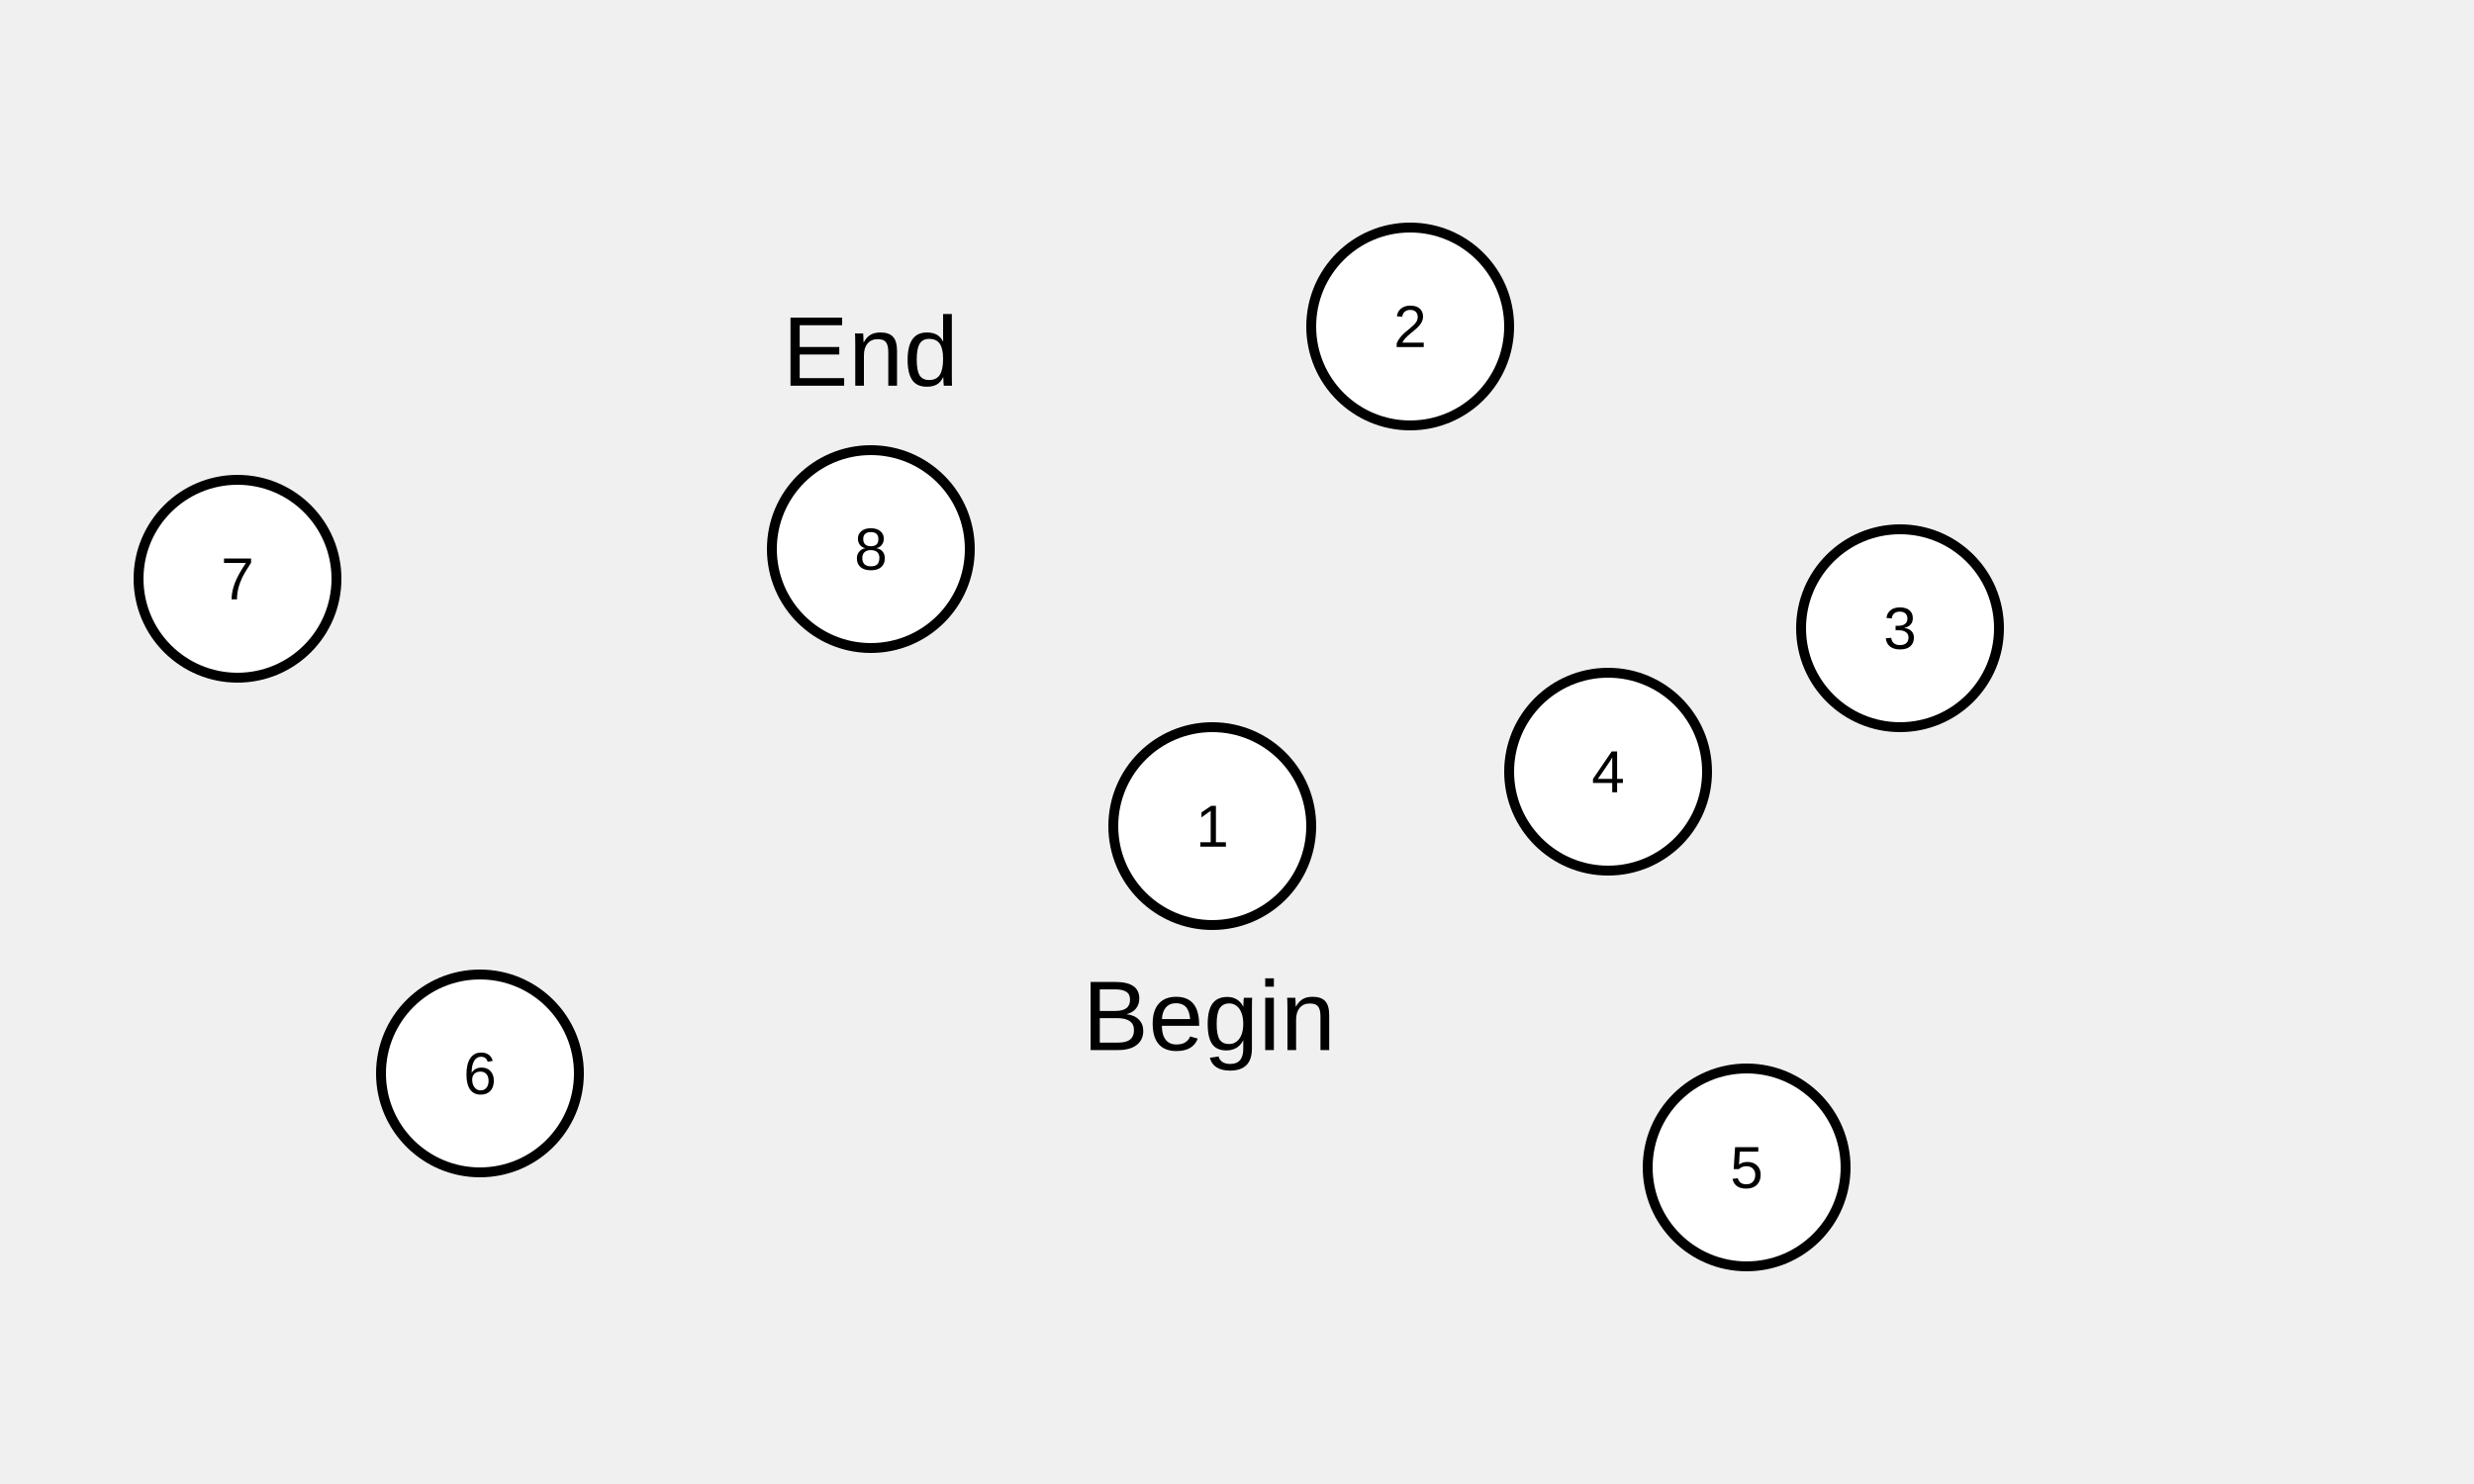
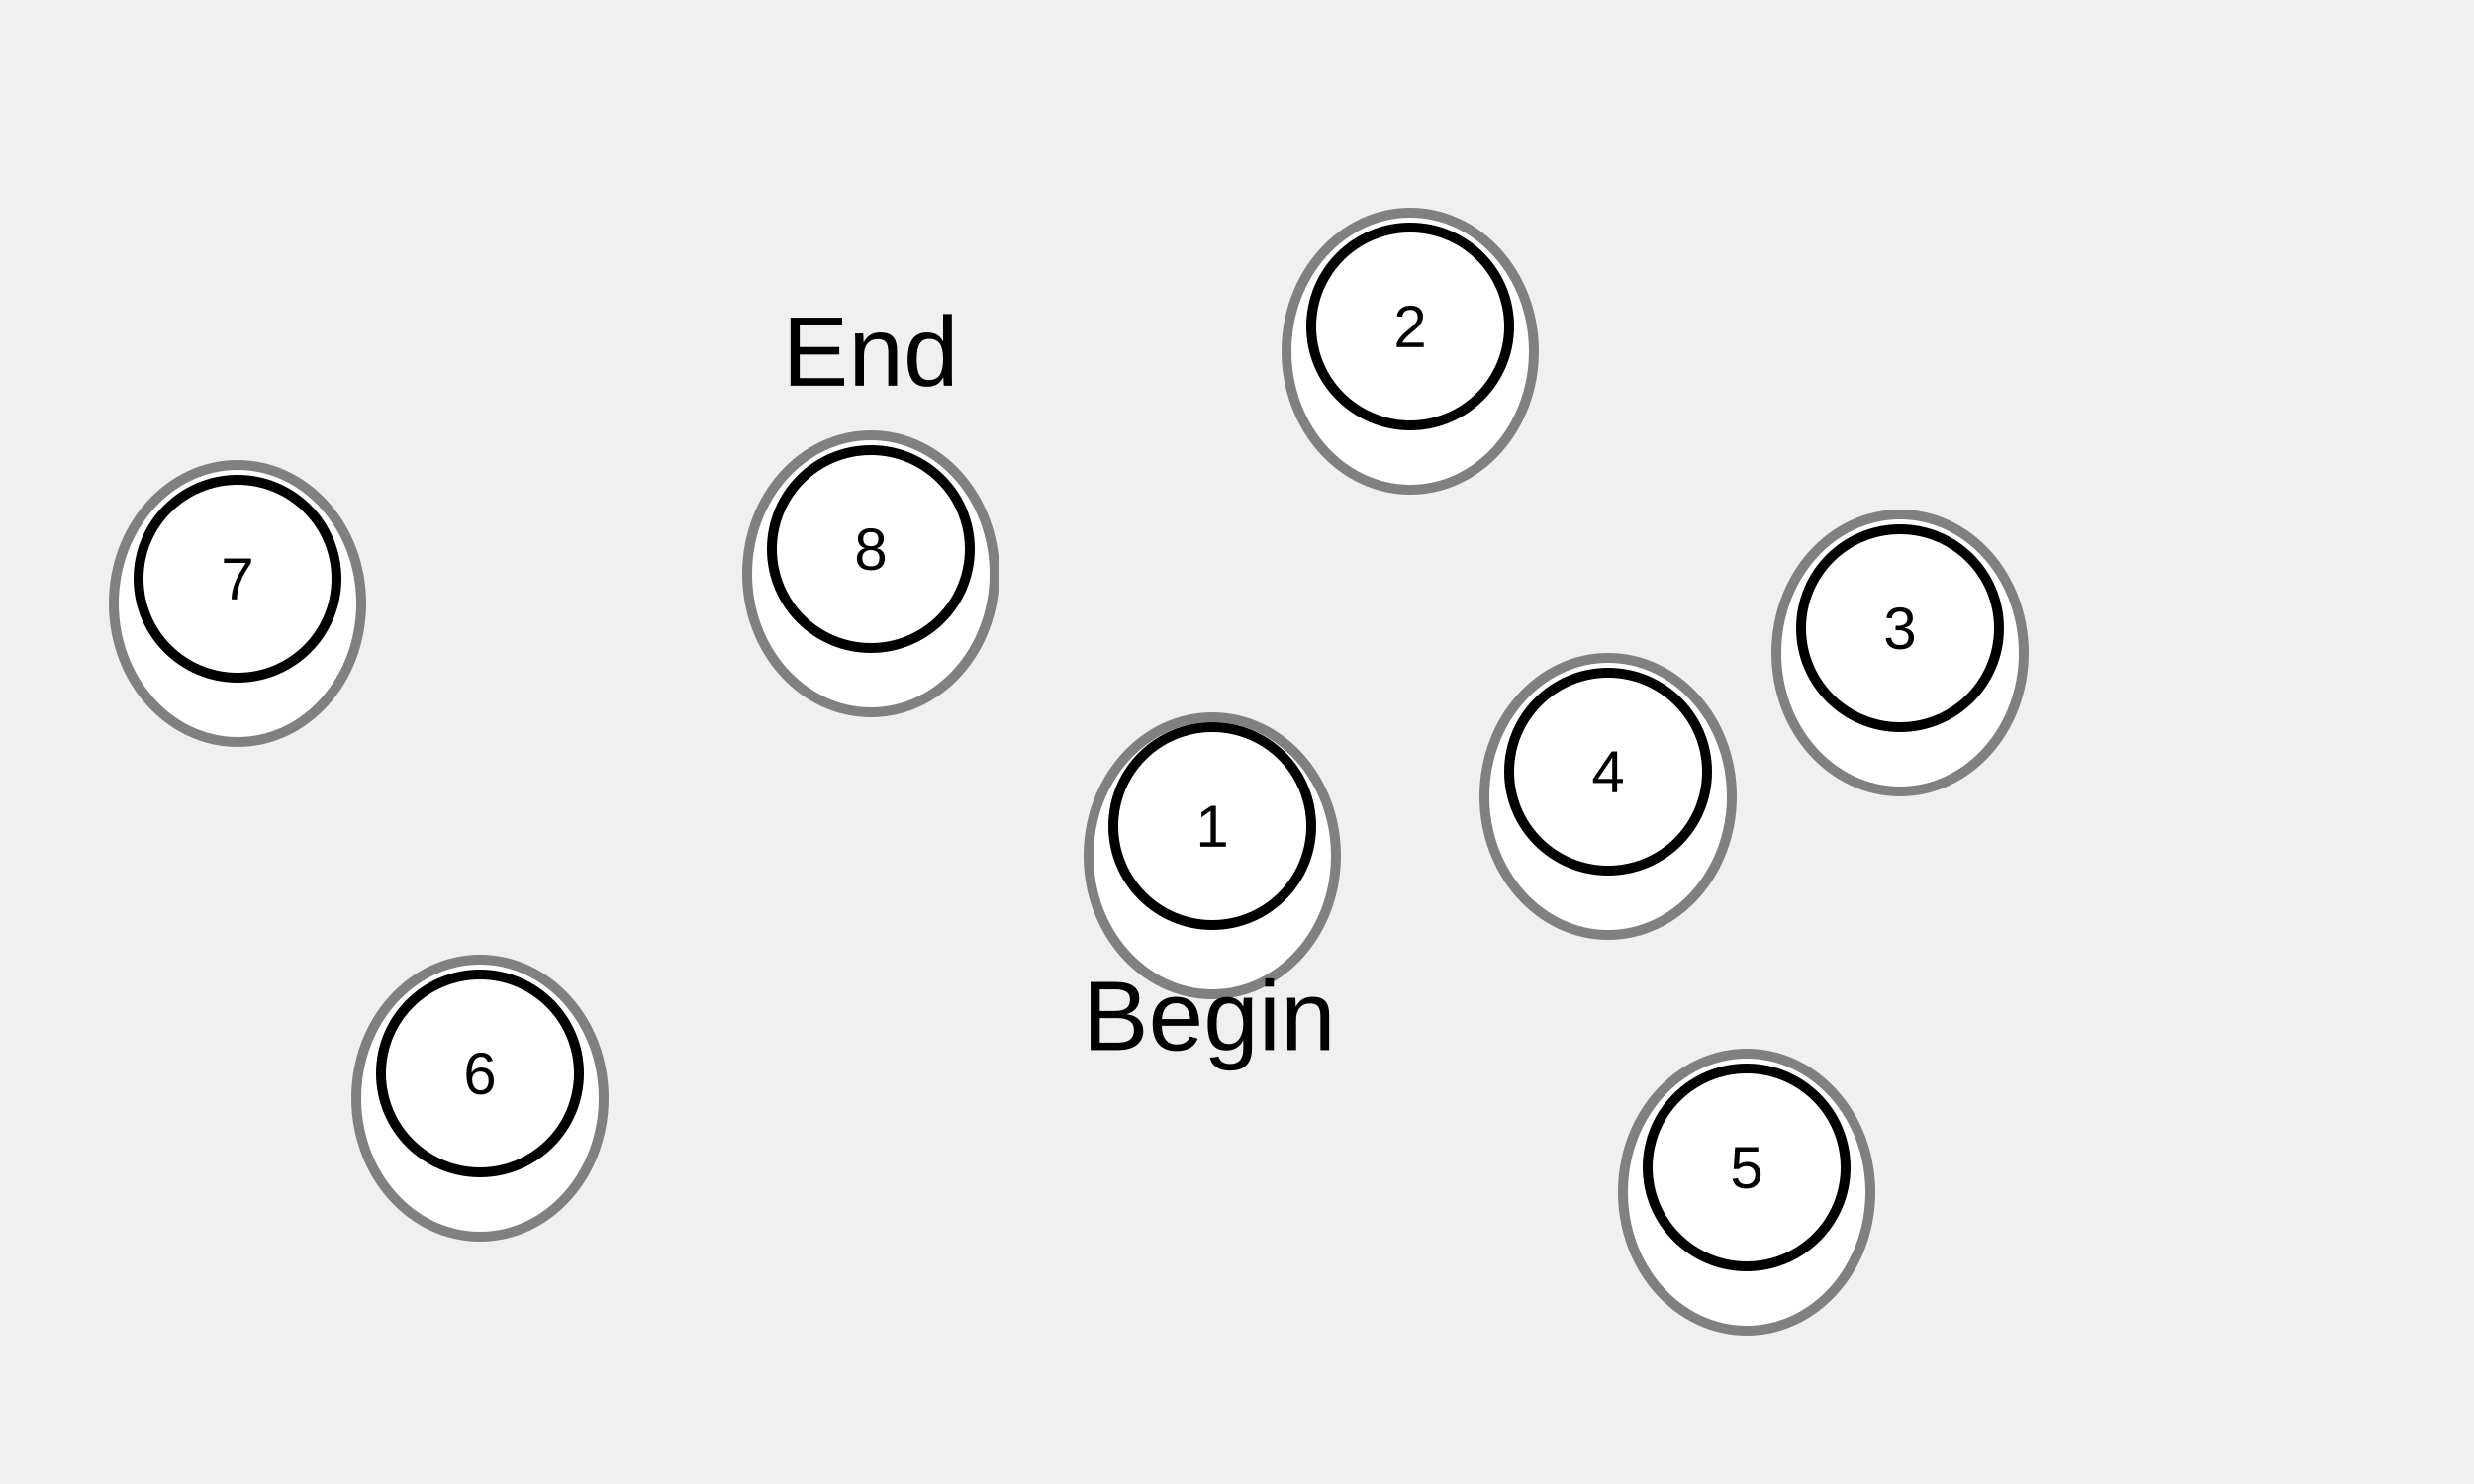
<svg xmlns="http://www.w3.org/2000/svg" version="1.1" width="100%" viewBox="0 0 500 300" id="svg3557">
  <defs id="defs3602">
    <style type="text/css" id="style3559">
* {
    -webkit-touch-callout: none;
    -webkit-user-select: none;
    -khtml-user-select: none;
    -moz-user-select: none;
    -ms-user-select: none;
    user-select: none;
    font-family: Verdana, Arial, Helvetica, sans-serif;
}
@media screen and (max-width: 600px) { /* Responsive: Portrait tablets and down */
  text {
      font-size: x-large;
  }
}    
    </style>
  </defs>
  <line id="l1" x1="245" y1="167" x2="285" y2="66" stroke-width="2" stroke="black" display="none" />
  <g id="g1">
+     <ellipse id="e1" cx="245" cy="173" rx="25" ry="28" alt="" stroke-width="2" stroke="gray" fill="white" />
    <circle id="c1" cx="245" cy="167" r="20" stroke-width="2" stroke="black" fill="white" />
    <text text-anchor="middle" dominant-baseline="central" x="245" y="167" id="text3564">1</text>
  </g>
  <line id="l2" x1="285" y1="66" x2="384" y2="127" stroke-width="2" stroke="black" display="none" />
  <g id="g2">
+     <ellipse id="e2" cx="285" cy="71" rx="25" ry="28" alt="" stroke-width="2" stroke="gray" fill="white" />
    <circle id="c2" cx="285" cy="66" r="20" stroke-width="2" stroke="black" fill="white" />
    <text text-anchor="middle" dominant-baseline="central" x="285" y="66" id="text3569">2</text>
  </g>
  <line id="l3" x1="384" y1="127" x2="325" y2="156" stroke-width="2" stroke="black" display="none" />
  <g id="g3">
+     <ellipse id="e3" cx="384" cy="132" rx="25" ry="28" alt="" stroke-width="2" stroke="gray" fill="white" />
    <circle id="c3" cx="384" cy="127" r="20" stroke-width="2" stroke="black" fill="white" />
    <text text-anchor="middle" dominant-baseline="central" x="384" y="127" id="text3574">3</text>
  </g>
  <line id="l4" x1="325" y1="156" x2="353" y2="236" stroke-width="2" stroke="black" display="none" />
  <g id="g4">
+     <ellipse id="e4" cx="325" cy="161" rx="25" ry="28" alt="" stroke-width="2" stroke="gray" fill="white" />
    <circle id="c4" cx="325" cy="156" r="20" stroke-width="2" stroke="black" fill="white" />
    <text text-anchor="middle" dominant-baseline="central" x="325" y="156" id="text3579">4</text>
  </g>
  <line id="l5" x1="353" y1="236" x2="97" y2="217" stroke-width="2" stroke="black" display="none" />
  <g id="g5">
+     <ellipse id="e5" cx="353" cy="241" rx="25" ry="28" alt="" stroke-width="2" stroke="gray" fill="white" />
    <circle id="c5" cx="353" cy="236" r="20" stroke-width="2" stroke="black" fill="white" />
    <text text-anchor="middle" dominant-baseline="central" x="353" y="236" id="text3584">5</text>
  </g>
  <line id="l6" x1="97" y1="217" x2="48" y2="117" stroke-width="2" stroke="black" display="none" />
  <g id="g6">
+     <ellipse id="e6" cx="97" cy="222" rx="25" ry="28" alt="" stroke-width="2" stroke="gray" fill="white" />
    <circle id="c6" cx="97" cy="217" r="20" stroke-width="2" stroke="black" fill="white" />
    <text text-anchor="middle" dominant-baseline="central" x="97" y="217" id="text3589">6</text>
  </g>
  <line id="l7" x1="48" y1="117" x2="176" y2="111" stroke-width="2" stroke="black" display="none" />
  <g id="g7">
+     <ellipse id="e7" cx="48" cy="122" rx="25" ry="28" alt="" stroke-width="2" stroke="gray" fill="white" />
    <circle id="c7" cx="48" cy="117" r="20" stroke-width="2" stroke="black" fill="white" />
    <text text-anchor="middle" dominant-baseline="central" x="48" y="117" id="text3594">7</text>
  </g>
  <g id="g8">
-     <circle id="c" cx="176" cy="111" r="20" stroke-width="2" stroke="black" fill="white" />
+     <ellipse id="e8" cx="176" cy="116" rx="25" ry="28" alt="" stroke-width="2" stroke="gray" fill="white" />
+     <circle id="c8" cx="176" cy="111" r="20" stroke-width="2" stroke="black" fill="white" />
    <text text-anchor="middle" dominant-baseline="central" x="176" y="111" id="text3598">8</text>
  </g>
  <text xml:space="preserve" style="font-style:normal;font-variant:normal;font-weight:normal;font-stretch:normal;font-size:20px;line-height:125%;font-family:Verdana, Arial, Helvetica, sans-serif;-inkscape-font-specification:'Verdana, Arial, Helvetica, sans-serif, Normal';text-align:start;letter-spacing:0px;word-spacing:0px;writing-mode:lr-tb;text-anchor:start;fill:black;fill-opacity:1;stroke:none;stroke-width:1px;stroke-linecap:butt;stroke-linejoin:miter;stroke-opacity:1" x="218.773" y="212.274" id="text3614">
    <tspan id="tspan3616" style="font-family:Verdana, Arial, Helvetica, sans-serif" x="218.773" y="212.274">Begin</tspan>
  </text>
  <text xml:space="preserve" style="font-style:normal;font-variant:normal;font-weight:normal;font-stretch:normal;font-size:20px;line-height:125%;font-family:Verdana, Arial, Helvetica, sans-serif;-inkscape-font-specification:'Verdana, Arial, Helvetica, sans-serif, Normal';text-align:start;letter-spacing:0px;word-spacing:0px;writing-mode:lr-tb;text-anchor:start;fill:black;fill-opacity:1;stroke:none;stroke-width:1px;stroke-linecap:butt;stroke-linejoin:miter;stroke-opacity:1" x="158.123" y="77.978" id="text3618">
    <tspan id="tspan3620" style="font-family:Verdana, Arial, Helvetica, sans-serif" x="158.123" y="77.978">End</tspan>
  </text>
</svg>
